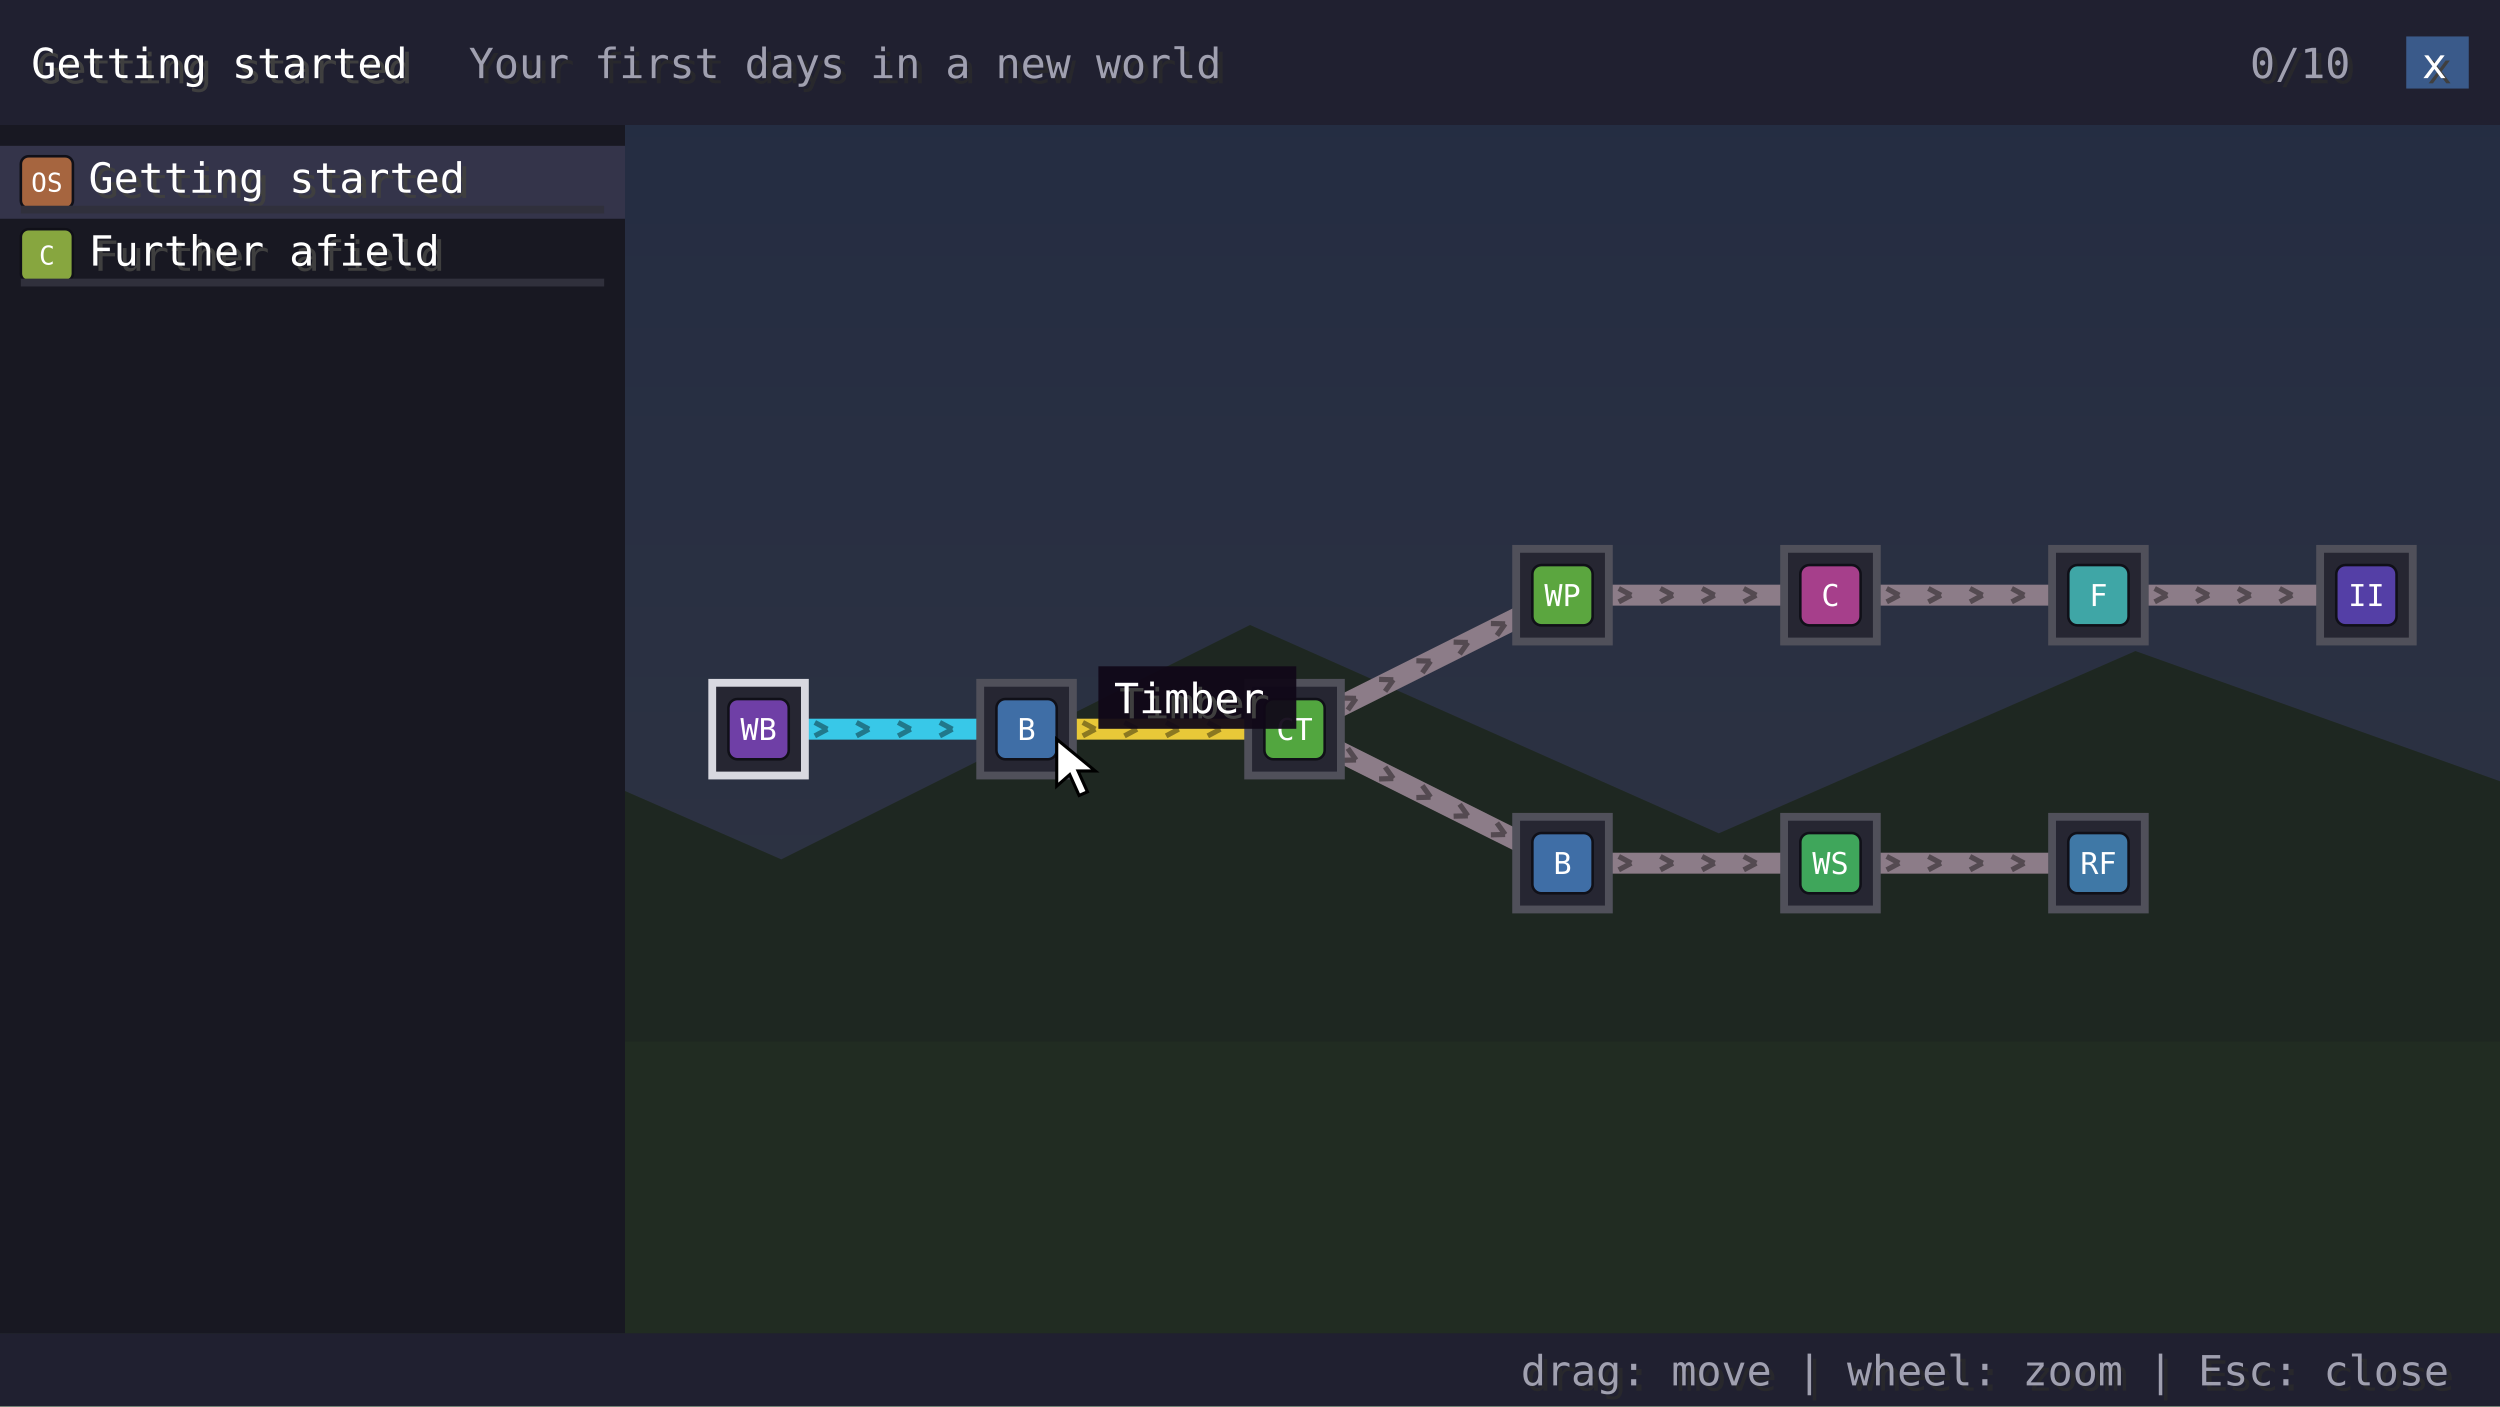
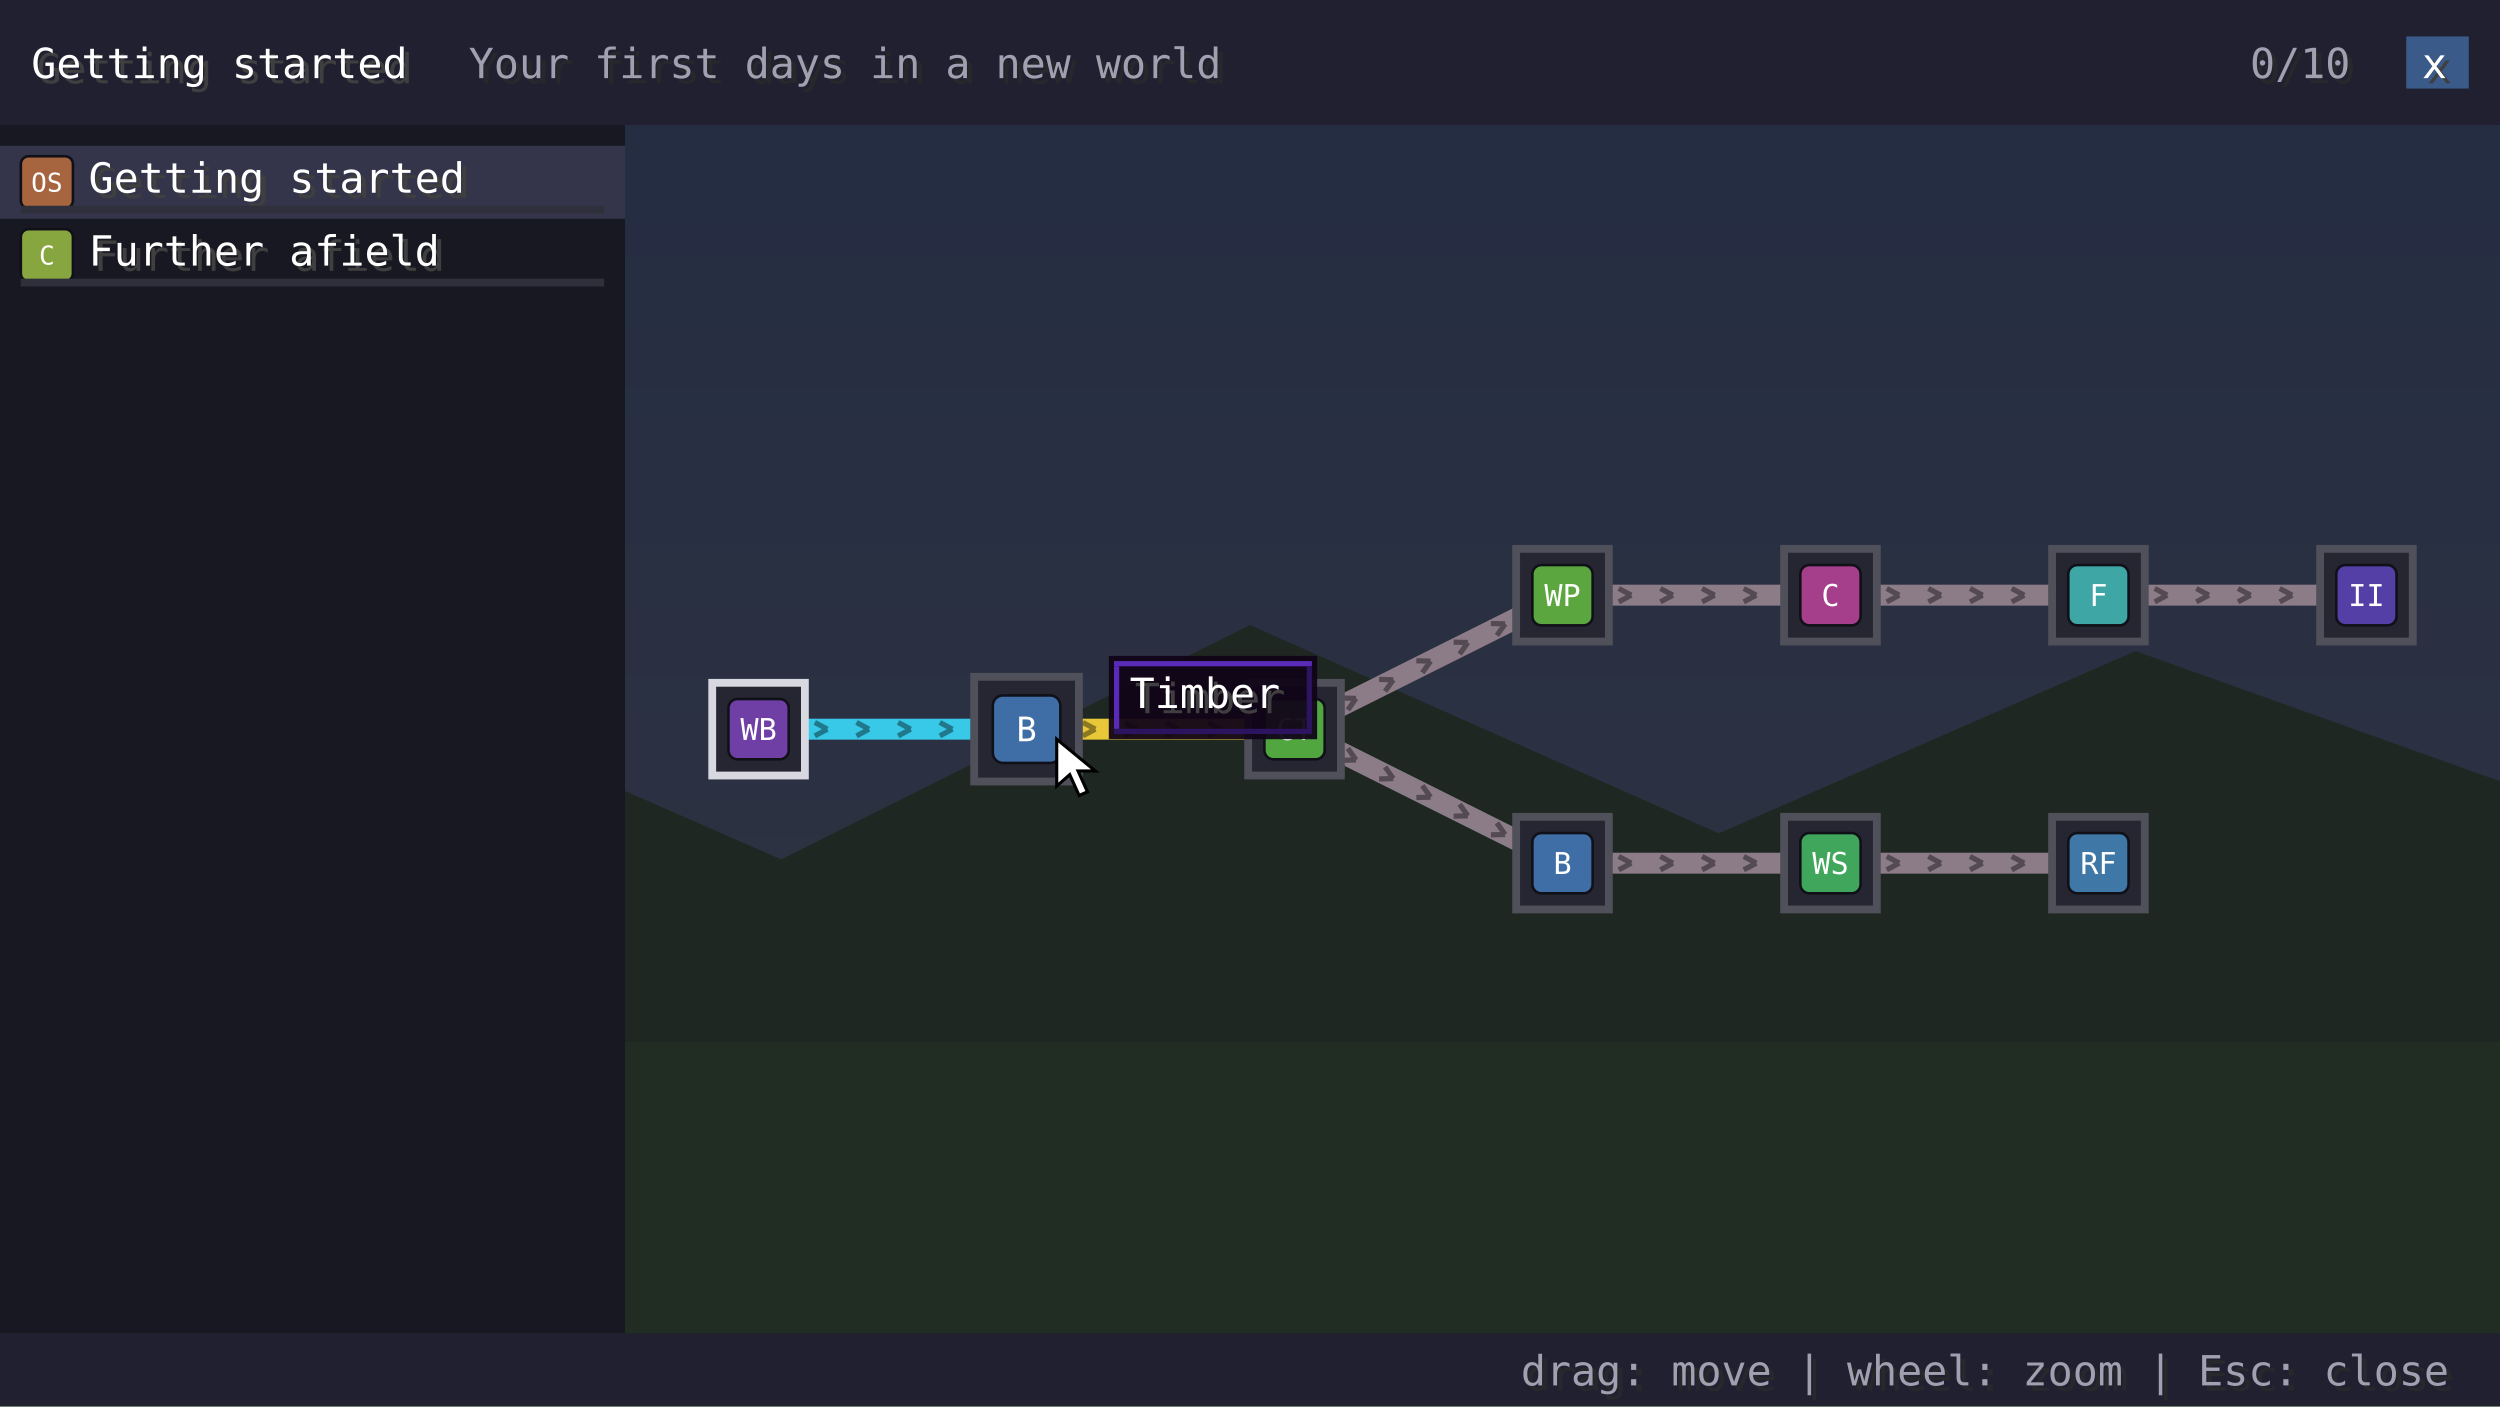
<svg xmlns="http://www.w3.org/2000/svg" viewBox="0 0 480 270" width="960" height="540" font-family="Consolas, 'DejaVu Sans Mono', monospace">
  <defs>
    <linearGradient id="sky" x1="0" y1="0" x2="0" y2="1">
      <stop offset="0" stop-color="#78a7ff" />
      <stop offset="1" stop-color="#c8dcff" />
    </linearGradient>
  </defs>
  <rect width="480" height="270" fill="url(#sky)" />
  <path d="M0 170 L70 130 L150 165 L240 120 L330 160 L410 125 L480 150 L480 270 L0 270 Z" fill="#5d8f4a" />
  <rect y="200" width="480" height="70" fill="#6aa84f" />
  <rect x="0.00" y="0.00" width="480.00" height="270.00" fill="#101018" fill-opacity="0.816" />
  <polygon points="249.45,141.80 300.90,116.07 299.10,112.48 247.65,138.20" fill="#8c7c88" fill-opacity="1.000" />
  <polygon points="252.03,140.19 253.61,137.96 252.80,137.38 251.22,139.61" fill="#544a51" fill-opacity="1.000" />
  <polygon points="250.46,138.10 253.19,138.17 253.22,137.17 250.49,137.10" fill="#544a51" fill-opacity="1.000" />
  <polygon points="259.19,136.61 260.77,134.38 259.95,133.80 258.37,136.03" fill="#544a51" fill-opacity="1.000" />
  <polygon points="257.62,134.52 260.35,134.59 260.37,133.59 257.64,133.52" fill="#544a51" fill-opacity="1.000" />
  <polygon points="266.34,133.03 267.92,130.81 267.11,130.23 265.53,132.46" fill="#544a51" fill-opacity="1.000" />
  <polygon points="264.77,130.94 267.50,131.02 267.53,130.02 264.80,129.94" fill="#544a51" fill-opacity="1.000" />
  <polygon points="273.50,129.46 275.08,127.23 274.26,126.65 272.68,128.88" fill="#544a51" fill-opacity="1.000" />
  <polygon points="271.93,127.37 274.66,127.44 274.68,126.44 271.95,126.37" fill="#544a51" fill-opacity="1.000" />
  <polygon points="280.65,125.88 282.23,123.65 281.42,123.07 279.84,125.30" fill="#544a51" fill-opacity="1.000" />
  <polygon points="279.08,123.79 281.81,123.86 281.84,122.86 279.11,122.79" fill="#544a51" fill-opacity="1.000" />
  <polygon points="287.81,122.30 289.39,120.07 288.57,119.49 286.99,121.72" fill="#544a51" fill-opacity="1.000" />
  <polygon points="286.24,120.21 288.97,120.28 289.00,119.28 286.26,119.21" fill="#544a51" fill-opacity="1.000" />
  <polygon points="294.96,118.72 296.55,116.49 295.73,115.92 294.15,118.15" fill="#544a51" fill-opacity="1.000" />
  <polygon points="293.39,116.63 296.12,116.71 296.15,115.71 293.42,115.63" fill="#544a51" fill-opacity="1.000" />
  <polygon points="300.00,116.28 351.45,116.28 351.45,112.26 300.00,112.26" fill="#8c7c88" fill-opacity="1.000" />
  <polygon points="303.03,116.00 305.44,114.72 304.97,113.83 302.56,115.12" fill="#544a51" fill-opacity="1.000" />
  <polygon points="302.56,113.43 304.97,114.72 305.44,113.83 303.03,112.55" fill="#544a51" fill-opacity="1.000" />
  <polygon points="311.03,116.00 313.44,114.72 312.97,113.83 310.56,115.12" fill="#544a51" fill-opacity="1.000" />
  <polygon points="310.56,113.43 312.97,114.72 313.44,113.83 311.03,112.55" fill="#544a51" fill-opacity="1.000" />
  <polygon points="319.03,116.00 321.44,114.72 320.97,113.83 318.56,115.12" fill="#544a51" fill-opacity="1.000" />
  <polygon points="318.56,113.43 320.97,114.72 321.44,113.83 319.03,112.55" fill="#544a51" fill-opacity="1.000" />
  <polygon points="327.03,116.00 329.44,114.72 328.97,113.83 326.56,115.12" fill="#544a51" fill-opacity="1.000" />
  <polygon points="326.56,113.43 328.97,114.72 329.44,113.83 327.03,112.55" fill="#544a51" fill-opacity="1.000" />
  <polygon points="335.03,116.00 337.44,114.72 336.97,113.83 334.56,115.12" fill="#544a51" fill-opacity="1.000" />
  <polygon points="334.56,113.43 336.97,114.72 337.44,113.83 335.03,112.55" fill="#544a51" fill-opacity="1.000" />
  <polygon points="343.03,116.00 345.44,114.72 344.97,113.83 342.56,115.12" fill="#544a51" fill-opacity="1.000" />
  <polygon points="342.56,113.43 344.97,114.72 345.44,113.83 343.03,112.55" fill="#544a51" fill-opacity="1.000" />
  <polygon points="351.45,116.28 402.90,116.28 402.90,112.26 351.45,112.26" fill="#8c7c88" fill-opacity="1.000" />
  <polygon points="354.48,116.00 356.89,114.72 356.42,113.83 354.01,115.12" fill="#544a51" fill-opacity="1.000" />
  <polygon points="354.01,113.43 356.42,114.72 356.89,113.83 354.48,112.55" fill="#544a51" fill-opacity="1.000" />
  <polygon points="362.48,116.00 364.89,114.72 364.42,113.83 362.01,115.12" fill="#544a51" fill-opacity="1.000" />
  <polygon points="362.01,113.43 364.42,114.72 364.89,113.83 362.48,112.55" fill="#544a51" fill-opacity="1.000" />
  <polygon points="370.48,116.00 372.89,114.72 372.42,113.83 370.01,115.12" fill="#544a51" fill-opacity="1.000" />
  <polygon points="370.01,113.43 372.42,114.72 372.89,113.83 370.48,112.55" fill="#544a51" fill-opacity="1.000" />
  <polygon points="378.48,116.00 380.89,114.72 380.42,113.83 378.01,115.12" fill="#544a51" fill-opacity="1.000" />
  <polygon points="378.01,113.43 380.42,114.72 380.89,113.83 378.48,112.55" fill="#544a51" fill-opacity="1.000" />
  <polygon points="386.48,116.00 388.89,114.72 388.42,113.83 386.01,115.12" fill="#544a51" fill-opacity="1.000" />
  <polygon points="386.01,113.43 388.42,114.72 388.89,113.83 386.48,112.55" fill="#544a51" fill-opacity="1.000" />
  <polygon points="394.48,116.00 396.89,114.72 396.42,113.83 394.01,115.12" fill="#544a51" fill-opacity="1.000" />
  <polygon points="394.01,113.43 396.42,114.72 396.89,113.83 394.48,112.55" fill="#544a51" fill-opacity="1.000" />
  <polygon points="402.90,116.28 454.35,116.28 454.35,112.26 402.90,112.26" fill="#8c7c88" fill-opacity="1.000" />
  <polygon points="405.93,116.00 408.34,114.72 407.87,113.83 405.46,115.12" fill="#544a51" fill-opacity="1.000" />
  <polygon points="405.46,113.43 407.87,114.72 408.34,113.83 405.93,112.55" fill="#544a51" fill-opacity="1.000" />
  <polygon points="413.93,116.00 416.34,114.72 415.87,113.83 413.46,115.12" fill="#544a51" fill-opacity="1.000" />
  <polygon points="413.46,113.43 415.87,114.72 416.34,113.83 413.93,112.55" fill="#544a51" fill-opacity="1.000" />
  <polygon points="421.93,116.00 424.34,114.72 423.87,113.83 421.46,115.12" fill="#544a51" fill-opacity="1.000" />
  <polygon points="421.46,113.43 423.87,114.72 424.34,113.83 421.93,112.55" fill="#544a51" fill-opacity="1.000" />
  <polygon points="429.93,116.00 432.34,114.72 431.87,113.83 429.46,115.12" fill="#544a51" fill-opacity="1.000" />
  <polygon points="429.46,113.43 431.87,114.72 432.34,113.83 429.93,112.55" fill="#544a51" fill-opacity="1.000" />
  <polygon points="437.93,116.00 440.34,114.72 439.87,113.83 437.46,115.12" fill="#544a51" fill-opacity="1.000" />
  <polygon points="437.46,113.43 439.87,114.72 440.34,113.83 437.93,112.55" fill="#544a51" fill-opacity="1.000" />
  <polygon points="445.93,116.00 448.34,114.72 447.87,113.83 445.46,115.12" fill="#544a51" fill-opacity="1.000" />
  <polygon points="445.46,113.43 447.87,114.72 448.34,113.83 445.93,112.55" fill="#544a51" fill-opacity="1.000" />
  <polygon points="247.65,141.80 299.10,167.52 300.90,163.93 249.45,138.20" fill="#8c7c88" fill-opacity="1.000" />
  <polygon points="250.49,142.90 253.22,142.83 253.19,141.83 250.46,141.90" fill="#544a51" fill-opacity="1.000" />
  <polygon points="251.22,140.39 252.80,142.62 253.61,142.04 252.03,139.81" fill="#544a51" fill-opacity="1.000" />
  <polygon points="257.64,146.48 260.37,146.41 260.35,145.41 257.62,145.48" fill="#544a51" fill-opacity="1.000" />
  <polygon points="258.37,143.97 259.95,146.20 260.77,145.62 259.19,143.39" fill="#544a51" fill-opacity="1.000" />
  <polygon points="264.80,150.06 267.53,149.98 267.50,148.98 264.77,149.06" fill="#544a51" fill-opacity="1.000" />
  <polygon points="265.53,147.54 267.11,149.77 267.92,149.19 266.34,146.97" fill="#544a51" fill-opacity="1.000" />
  <polygon points="271.95,153.63 274.68,153.56 274.66,152.56 271.93,152.63" fill="#544a51" fill-opacity="1.000" />
  <polygon points="272.68,151.12 274.26,153.35 275.08,152.77 273.50,150.54" fill="#544a51" fill-opacity="1.000" />
  <polygon points="279.11,157.21 281.84,157.14 281.81,156.14 279.08,156.21" fill="#544a51" fill-opacity="1.000" />
  <polygon points="279.84,154.70 281.42,156.93 282.23,156.35 280.65,154.12" fill="#544a51" fill-opacity="1.000" />
  <polygon points="286.26,160.79 289.00,160.72 288.97,159.72 286.24,159.79" fill="#544a51" fill-opacity="1.000" />
  <polygon points="286.99,158.28 288.57,160.51 289.39,159.93 287.81,157.70" fill="#544a51" fill-opacity="1.000" />
  <polygon points="293.42,164.37 296.15,164.29 296.12,163.29 293.39,163.37" fill="#544a51" fill-opacity="1.000" />
  <polygon points="294.15,161.85 295.73,164.08 296.55,163.51 294.96,161.28" fill="#544a51" fill-opacity="1.000" />
  <polygon points="300.00,167.74 351.45,167.74 351.45,163.72 300.00,163.72" fill="#8c7c88" fill-opacity="1.000" />
  <polygon points="303.03,167.45 305.44,166.17 304.97,165.28 302.56,166.57" fill="#544a51" fill-opacity="1.000" />
  <polygon points="302.56,164.88 304.97,166.17 305.44,165.28 303.03,164.00" fill="#544a51" fill-opacity="1.000" />
  <polygon points="311.03,167.45 313.44,166.17 312.97,165.28 310.56,166.57" fill="#544a51" fill-opacity="1.000" />
  <polygon points="310.56,164.88 312.97,166.17 313.44,165.28 311.03,164.00" fill="#544a51" fill-opacity="1.000" />
  <polygon points="319.03,167.45 321.44,166.17 320.97,165.28 318.56,166.57" fill="#544a51" fill-opacity="1.000" />
  <polygon points="318.56,164.88 320.97,166.17 321.44,165.28 319.03,164.00" fill="#544a51" fill-opacity="1.000" />
  <polygon points="327.03,167.45 329.44,166.17 328.97,165.28 326.56,166.57" fill="#544a51" fill-opacity="1.000" />
  <polygon points="326.56,164.88 328.97,166.17 329.44,165.28 327.03,164.00" fill="#544a51" fill-opacity="1.000" />
  <polygon points="335.03,167.45 337.44,166.17 336.97,165.28 334.56,166.57" fill="#544a51" fill-opacity="1.000" />
  <polygon points="334.56,164.88 336.97,166.17 337.44,165.28 335.03,164.00" fill="#544a51" fill-opacity="1.000" />
  <polygon points="343.03,167.45 345.44,166.17 344.97,165.28 342.56,166.57" fill="#544a51" fill-opacity="1.000" />
  <polygon points="342.56,164.88 344.97,166.17 345.44,165.28 343.03,164.00" fill="#544a51" fill-opacity="1.000" />
  <polygon points="351.45,167.74 402.90,167.74 402.90,163.72 351.45,163.72" fill="#8c7c88" fill-opacity="1.000" />
  <polygon points="354.48,167.45 356.89,166.17 356.42,165.28 354.01,166.57" fill="#544a51" fill-opacity="1.000" />
  <polygon points="354.01,164.88 356.42,166.17 356.89,165.28 354.48,164.00" fill="#544a51" fill-opacity="1.000" />
  <polygon points="362.48,167.45 364.89,166.17 364.42,165.28 362.01,166.57" fill="#544a51" fill-opacity="1.000" />
  <polygon points="362.01,164.88 364.42,166.17 364.89,165.28 362.48,164.00" fill="#544a51" fill-opacity="1.000" />
  <polygon points="370.48,167.45 372.89,166.17 372.42,165.28 370.01,166.57" fill="#544a51" fill-opacity="1.000" />
  <polygon points="370.01,164.88 372.42,166.17 372.89,165.28 370.48,164.00" fill="#544a51" fill-opacity="1.000" />
  <polygon points="378.48,167.45 380.89,166.17 380.42,165.28 378.01,166.57" fill="#544a51" fill-opacity="1.000" />
  <polygon points="378.01,164.88 380.42,166.17 380.89,165.28 378.48,164.00" fill="#544a51" fill-opacity="1.000" />
  <polygon points="386.48,167.45 388.89,166.17 388.42,165.28 386.01,166.57" fill="#544a51" fill-opacity="1.000" />
  <polygon points="386.01,164.88 388.42,166.17 388.89,165.28 386.48,164.00" fill="#544a51" fill-opacity="1.000" />
  <polygon points="394.48,167.45 396.89,166.17 396.42,165.28 394.01,166.57" fill="#544a51" fill-opacity="1.000" />
  <polygon points="394.01,164.88 396.42,166.17 396.89,165.28 394.48,164.00" fill="#544a51" fill-opacity="1.000" />
  <polygon points="145.65,142.01 197.10,142.01 197.10,137.99 145.65,137.99" fill="#38c8e8" fill-opacity="1.000" />
  <polygon points="148.68,141.73 151.09,140.44 150.62,139.56 148.21,140.85" fill="#21788b" fill-opacity="1.000" />
  <polygon points="148.21,139.15 150.62,140.44 151.09,139.56 148.68,138.27" fill="#21788b" fill-opacity="1.000" />
  <polygon points="156.68,141.73 159.09,140.44 158.62,139.56 156.21,140.85" fill="#21788b" fill-opacity="1.000" />
  <polygon points="156.21,139.15 158.62,140.44 159.09,139.56 156.68,138.27" fill="#21788b" fill-opacity="1.000" />
  <polygon points="164.68,141.73 167.09,140.44 166.62,139.56 164.21,140.85" fill="#21788b" fill-opacity="1.000" />
  <polygon points="164.21,139.15 166.62,140.44 167.09,139.56 164.68,138.27" fill="#21788b" fill-opacity="1.000" />
  <polygon points="172.68,141.73 175.09,140.44 174.62,139.56 172.21,140.85" fill="#21788b" fill-opacity="1.000" />
  <polygon points="172.21,139.15 174.62,140.44 175.09,139.56 172.68,138.27" fill="#21788b" fill-opacity="1.000" />
  <polygon points="180.68,141.73 183.09,140.44 182.62,139.56 180.21,140.85" fill="#21788b" fill-opacity="1.000" />
  <polygon points="180.21,139.15 182.62,140.44 183.09,139.56 180.68,138.27" fill="#21788b" fill-opacity="1.000" />
  <polygon points="188.68,141.73 191.09,140.44 190.62,139.56 188.21,140.85" fill="#21788b" fill-opacity="1.000" />
  <polygon points="188.21,139.15 190.62,140.44 191.09,139.56 188.68,138.27" fill="#21788b" fill-opacity="1.000" />
  <polygon points="197.10,142.01 248.55,142.01 248.55,137.99 197.10,137.99" fill="#e8c838" fill-opacity="1.000" />
  <polygon points="200.13,141.73 202.54,140.44 202.07,139.56 199.66,140.85" fill="#8b7821" fill-opacity="1.000" />
  <polygon points="199.66,139.15 202.07,140.44 202.54,139.56 200.13,138.27" fill="#8b7821" fill-opacity="1.000" />
  <polygon points="208.13,141.73 210.54,140.44 210.07,139.56 207.66,140.85" fill="#8b7821" fill-opacity="1.000" />
  <polygon points="207.66,139.15 210.07,140.44 210.54,139.56 208.13,138.27" fill="#8b7821" fill-opacity="1.000" />
  <polygon points="216.13,141.73 218.54,140.44 218.07,139.56 215.66,140.85" fill="#8b7821" fill-opacity="1.000" />
  <polygon points="215.66,139.15 218.07,140.44 218.54,139.56 216.13,138.27" fill="#8b7821" fill-opacity="1.000" />
  <polygon points="224.13,141.73 226.54,140.44 226.07,139.56 223.66,140.85" fill="#8b7821" fill-opacity="1.000" />
  <polygon points="223.66,139.15 226.07,140.44 226.54,139.56 224.13,138.27" fill="#8b7821" fill-opacity="1.000" />
  <polygon points="232.13,141.73 234.54,140.44 234.07,139.56 231.66,140.85" fill="#8b7821" fill-opacity="1.000" />
  <polygon points="231.66,139.15 234.07,140.44 234.54,139.56 232.13,138.27" fill="#8b7821" fill-opacity="1.000" />
  <polygon points="240.13,141.73 242.54,140.44 242.07,139.56 239.66,140.85" fill="#8b7821" fill-opacity="1.000" />
  <polygon points="239.66,139.15 242.07,140.44 242.54,139.56 240.13,138.27" fill="#8b7821" fill-opacity="1.000" />
  <polygon points="136.00,149.65 155.29,149.65 155.29,130.35 136.00,130.35" fill="#d8d8e0" fill-opacity="1.000" />
  <polygon points="137.50,148.15 153.79,148.15 153.79,131.85 137.50,131.85" fill="#262632" fill-opacity="1.000" />
  <rect x="139.86" y="134.21" width="11.58" height="11.58" rx="1.74" fill="hsl(268, 45%, 45%)" stroke="#101018" stroke-width="0.5" />
  <text x="145.65" y="142.08" font-size="5.79" text-anchor="middle" fill="#ffffff">WB</text>
-   <polygon points="187.45,149.65 206.75,149.65 206.75,130.35 187.45,130.35" fill="#50505a" fill-opacity="1.000" />
-   <polygon points="188.95,148.15 205.25,148.15 205.25,131.85 188.95,131.85" fill="#262632" fill-opacity="1.000" />
-   <rect x="191.31" y="134.21" width="11.58" height="11.58" rx="1.74" fill="hsl(213, 45%, 45%)" stroke="#101018" stroke-width="0.5" />
-   <text x="197.10" y="142.08" font-size="5.79" text-anchor="middle" fill="#ffffff">B</text>
+   <polygon points="186.29,150.80 207.90,150.80 207.90,129.20 186.29,129.20" fill="#50505a" fill-opacity="1.000" />
+   <polygon points="187.79,149.30 206.40,149.30 206.40,130.70 187.79,130.70" fill="#262632" fill-opacity="1.000" />
+   <rect x="190.62" y="133.52" width="12.97" height="12.97" rx="1.94" fill="hsl(213, 45%, 45%)" stroke="#101018" stroke-width="0.5" />
+   <text x="197.10" y="142.33" font-size="6.48" text-anchor="middle" fill="#ffffff">B</text>
  <polygon points="238.90,149.65 258.20,149.65 258.20,130.35 238.90,130.35" fill="#50505a" fill-opacity="1.000" />
  <polygon points="240.40,148.15 256.70,148.15 256.70,131.85 240.40,131.85" fill="#262632" fill-opacity="1.000" />
  <rect x="242.76" y="134.21" width="11.58" height="11.58" rx="1.74" fill="hsl(109, 45%, 45%)" stroke="#101018" stroke-width="0.5" />
  <text x="248.55" y="142.08" font-size="5.79" text-anchor="middle" fill="#ffffff">CT</text>
  <polygon points="290.35,123.92 309.65,123.92 309.65,104.63 290.35,104.63" fill="#50505a" fill-opacity="1.000" />
  <polygon points="291.85,122.42 308.15,122.42 308.15,106.13 291.85,106.13" fill="#262632" fill-opacity="1.000" />
  <rect x="294.21" y="108.49" width="11.58" height="11.58" rx="1.74" fill="hsl(104, 45%, 45%)" stroke="#101018" stroke-width="0.5" />
  <text x="300.00" y="116.36" font-size="5.79" text-anchor="middle" fill="#ffffff">WP</text>
  <polygon points="341.80,123.92 361.10,123.92 361.10,104.63 341.80,104.63" fill="#50505a" fill-opacity="1.000" />
  <polygon points="343.30,122.42 359.60,122.42 359.60,106.13 343.30,106.13" fill="#262632" fill-opacity="1.000" />
  <rect x="345.66" y="108.49" width="11.58" height="11.58" rx="1.74" fill="hsl(316, 45%, 45%)" stroke="#101018" stroke-width="0.5" />
  <text x="351.45" y="116.36" font-size="5.79" text-anchor="middle" fill="#ffffff">C</text>
  <polygon points="393.25,123.92 412.55,123.92 412.55,104.63 393.25,104.63" fill="#50505a" fill-opacity="1.000" />
  <polygon points="394.75,122.42 411.05,122.42 411.05,106.13 394.75,106.13" fill="#262632" fill-opacity="1.000" />
  <rect x="397.11" y="108.49" width="11.58" height="11.58" rx="1.74" fill="hsl(180, 45%, 45%)" stroke="#101018" stroke-width="0.5" />
  <text x="402.90" y="116.36" font-size="5.79" text-anchor="middle" fill="#ffffff">F</text>
  <polygon points="444.71,123.92 464.00,123.92 464.00,104.63 444.71,104.63" fill="#50505a" fill-opacity="1.000" />
  <polygon points="446.21,122.42 462.50,122.42 462.50,106.13 446.21,106.13" fill="#262632" fill-opacity="1.000" />
  <rect x="448.56" y="108.49" width="11.58" height="11.58" rx="1.74" fill="hsl(252, 45%, 45%)" stroke="#101018" stroke-width="0.5" />
  <text x="454.35" y="116.36" font-size="5.79" text-anchor="middle" fill="#ffffff">II</text>
  <polygon points="290.35,175.37 309.65,175.37 309.65,156.08 290.35,156.08" fill="#50505a" fill-opacity="1.000" />
  <polygon points="291.85,173.87 308.15,173.87 308.15,157.58 291.85,157.58" fill="#262632" fill-opacity="1.000" />
  <rect x="294.21" y="159.94" width="11.58" height="11.58" rx="1.74" fill="hsl(213, 45%, 45%)" stroke="#101018" stroke-width="0.5" />
  <text x="300.00" y="167.81" font-size="5.79" text-anchor="middle" fill="#ffffff">B</text>
  <polygon points="341.80,175.37 361.10,175.37 361.10,156.08 341.80,156.08" fill="#50505a" fill-opacity="1.000" />
  <polygon points="343.30,173.87 359.60,173.87 359.60,157.58 343.30,157.58" fill="#262632" fill-opacity="1.000" />
  <rect x="345.66" y="159.94" width="11.58" height="11.58" rx="1.74" fill="hsl(136, 45%, 45%)" stroke="#101018" stroke-width="0.5" />
  <text x="351.45" y="167.81" font-size="5.79" text-anchor="middle" fill="#ffffff">WS</text>
  <polygon points="393.25,175.37 412.55,175.37 412.55,156.08 393.25,156.08" fill="#50505a" fill-opacity="1.000" />
  <polygon points="394.75,173.87 411.05,173.87 411.05,157.58 394.75,157.58" fill="#262632" fill-opacity="1.000" />
  <rect x="397.11" y="159.94" width="11.58" height="11.58" rx="1.74" fill="hsl(207, 45%, 45%)" stroke="#101018" stroke-width="0.5" />
  <text x="402.90" y="167.81" font-size="5.79" text-anchor="middle" fill="#ffffff">RF</text>
  <rect x="0.00" y="24.00" width="120.00" height="232.00" fill="#181822" fill-opacity="1.000" />
  <rect x="0.00" y="28.00" width="120.00" height="14.00" fill="#34344a" fill-opacity="1.000" />
  <rect x="4.00" y="30.00" width="10.00" height="10.00" rx="1.50" fill="hsl(22, 45%, 45%)" stroke="#101018" stroke-width="0.5" />
  <text x="9.00" y="36.80" font-size="5.00" text-anchor="middle" fill="#ffffff">OS</text>
  <text x="18.00" y="38.00" font-size="8" textLength="76.00" lengthAdjust="spacingAndGlyphs" fill="#3f3f3f">Getting started</text>
  <text x="17.00" y="37.00" font-size="8" textLength="76.00" lengthAdjust="spacingAndGlyphs" fill="#ffffff">Getting started</text>
  <rect x="4.00" y="39.50" width="112.00" height="1.50" fill="#30303c" fill-opacity="1.000" />
  <rect x="4.00" y="44.00" width="10.00" height="10.00" rx="1.50" fill="hsl(78, 45%, 45%)" stroke="#101018" stroke-width="0.5" />
  <text x="9.00" y="50.80" font-size="5.00" text-anchor="middle" fill="#ffffff">C</text>
  <text x="18.00" y="52.00" font-size="8" textLength="72.00" lengthAdjust="spacingAndGlyphs" fill="#3f3f3f">Further afield</text>
  <text x="17.00" y="51.00" font-size="8" textLength="72.00" lengthAdjust="spacingAndGlyphs" fill="#ffffff">Further afield</text>
  <rect x="4.00" y="53.50" width="112.00" height="1.50" fill="#30303c" fill-opacity="1.000" />
  <rect x="0.00" y="0.00" width="480.00" height="24.00" fill="#202030" fill-opacity="1.000" />
  <rect x="462.00" y="7.00" width="12.00" height="10.00" fill="#3a5a8a" fill-opacity="1.000" />
  <text x="466.00" y="16.00" font-size="8" textLength="6.00" lengthAdjust="spacingAndGlyphs" fill="#3f3f3f">x</text>
  <text x="465.00" y="15.00" font-size="8" textLength="6.00" lengthAdjust="spacingAndGlyphs" fill="#ffffff">x</text>
  <text x="433.00" y="16.00" font-size="8" textLength="24.00" lengthAdjust="spacingAndGlyphs" fill="#28282c">0/10</text>
  <text x="432.00" y="15.00" font-size="8" textLength="24.00" lengthAdjust="spacingAndGlyphs" fill="#a0a0b0">0/10</text>
  <text x="7.00" y="16.00" font-size="8" textLength="76.00" lengthAdjust="spacingAndGlyphs" fill="#3f3f3f">Getting started</text>
  <text x="6.00" y="15.00" font-size="8" textLength="76.00" lengthAdjust="spacingAndGlyphs" fill="#ffffff">Getting started</text>
  <text x="91.00" y="16.00" font-size="8" textLength="154.00" lengthAdjust="spacingAndGlyphs" fill="#28282c">Your first days in a new world</text>
  <text x="90.00" y="15.00" font-size="8" textLength="154.00" lengthAdjust="spacingAndGlyphs" fill="#a0a0b0">Your first days in a new world</text>
  <rect x="0.00" y="256.00" width="480.00" height="14.00" fill="#202030" fill-opacity="1.000" />
  <text x="293.00" y="267.00" font-size="8" textLength="182.00" lengthAdjust="spacingAndGlyphs" fill="#28282c">drag: move | wheel: zoom | Esc: close</text>
  <text x="292.00" y="266.00" font-size="8" textLength="182.00" lengthAdjust="spacingAndGlyphs" fill="#a0a0b0">drag: move | wheel: zoom | Esc: close</text>
-   <rect x="210.89" y="127.93" width="38.00" height="12.00" fill="#100818" fill-opacity="0.941" />
-   <text x="214.89" y="137.93" font-size="8" textLength="32.00" lengthAdjust="spacingAndGlyphs" fill="#3f3f3f">Timber</text>
-   <text x="213.89" y="136.93" font-size="8" textLength="32.00" lengthAdjust="spacingAndGlyphs" fill="#ffffff">Timber</text>
+   <rect x="212.89" y="125.93" width="40.00" height="16.00" fill="#100418" fill-opacity="0.941" />
+   <rect x="213.89" y="126.93" width="38.00" height="1.00" fill="#5a2ab8" fill-opacity="1.000" />
+   <rect x="213.89" y="139.93" width="38.00" height="1.00" fill="#2c1460" fill-opacity="1.000" />
+   <rect x="213.89" y="127.93" width="1.00" height="12.00" fill="#5a2ab8" fill-opacity="1.000" />
+   <rect x="250.89" y="127.93" width="1.00" height="12.00" fill="#2c1460" fill-opacity="1.000" />
+   <text x="217.89" y="136.93" font-size="8" textLength="32.00" lengthAdjust="spacingAndGlyphs" fill="#3f3f3f">Timber</text>
+   <text x="216.89" y="135.93" font-size="8" textLength="32.00" lengthAdjust="spacingAndGlyphs" fill="#ffffff">Timber</text>
  <path d="M202.89 141.93 l0 9 l2.5 -2.2 l1.8 4 l1.6 -0.7 l-1.8 -4 l3.3 0 Z" fill="#ffffff" stroke="#000000" stroke-width="0.6" />
</svg>
